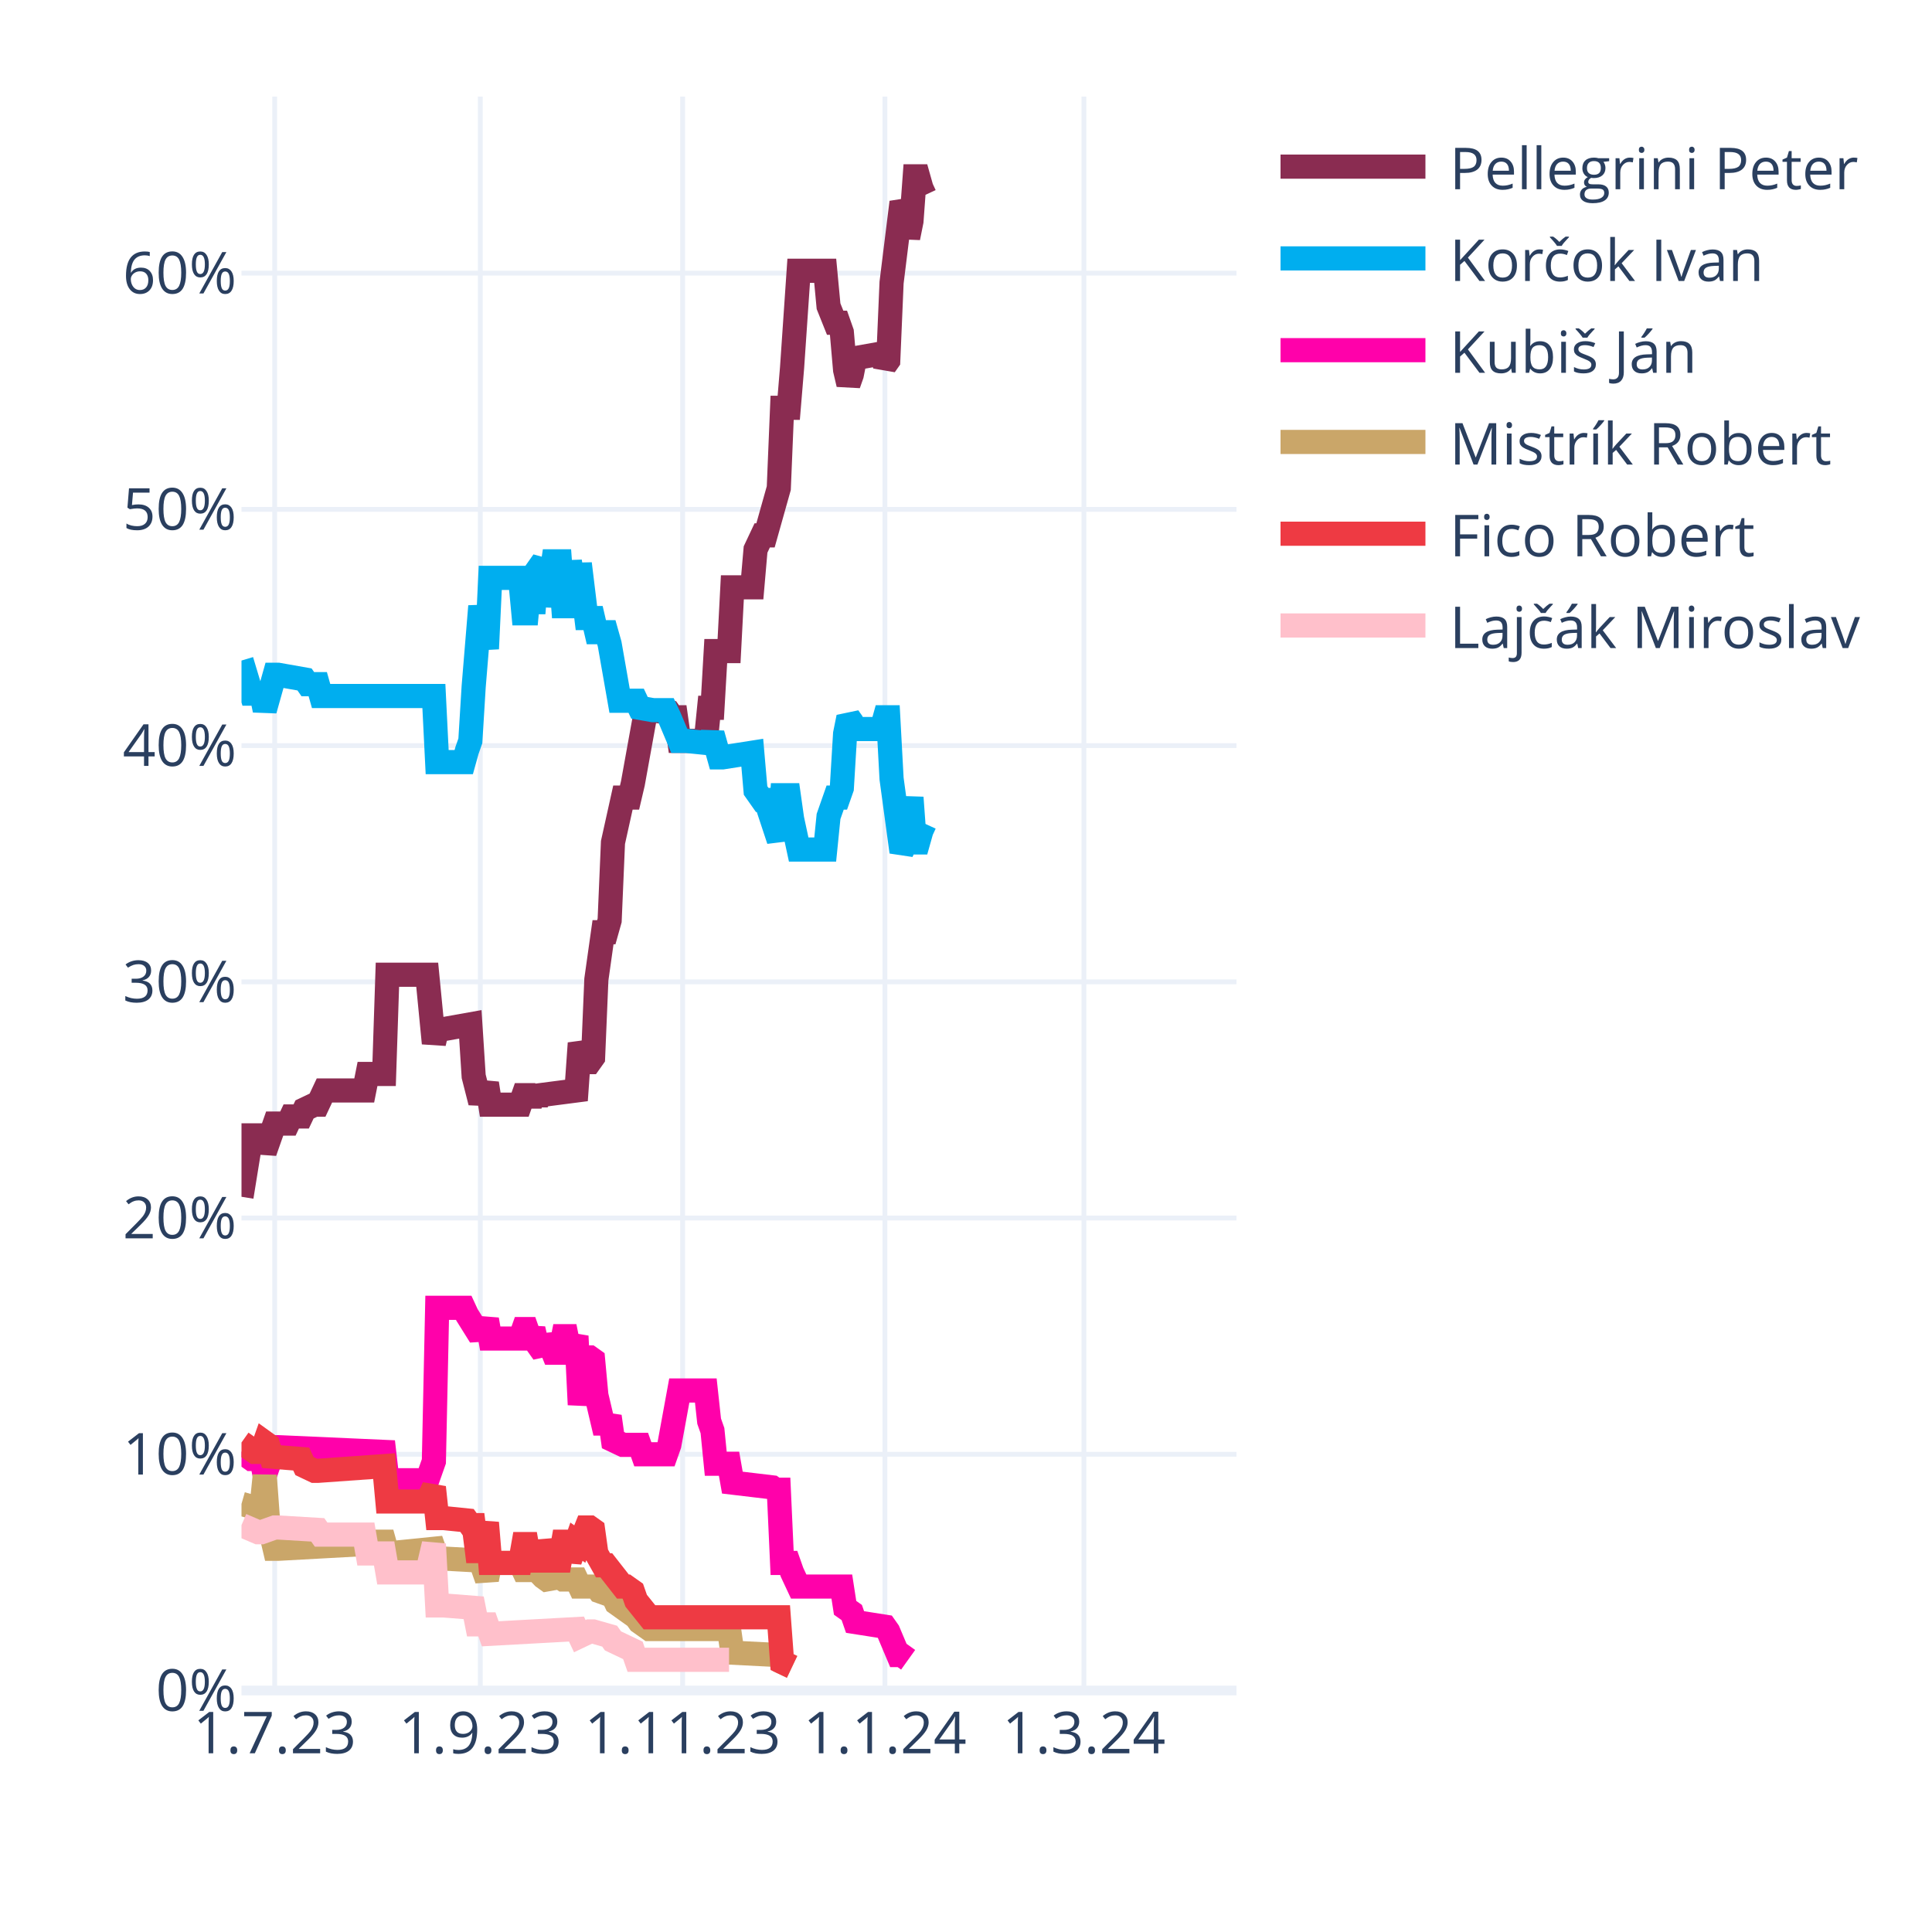
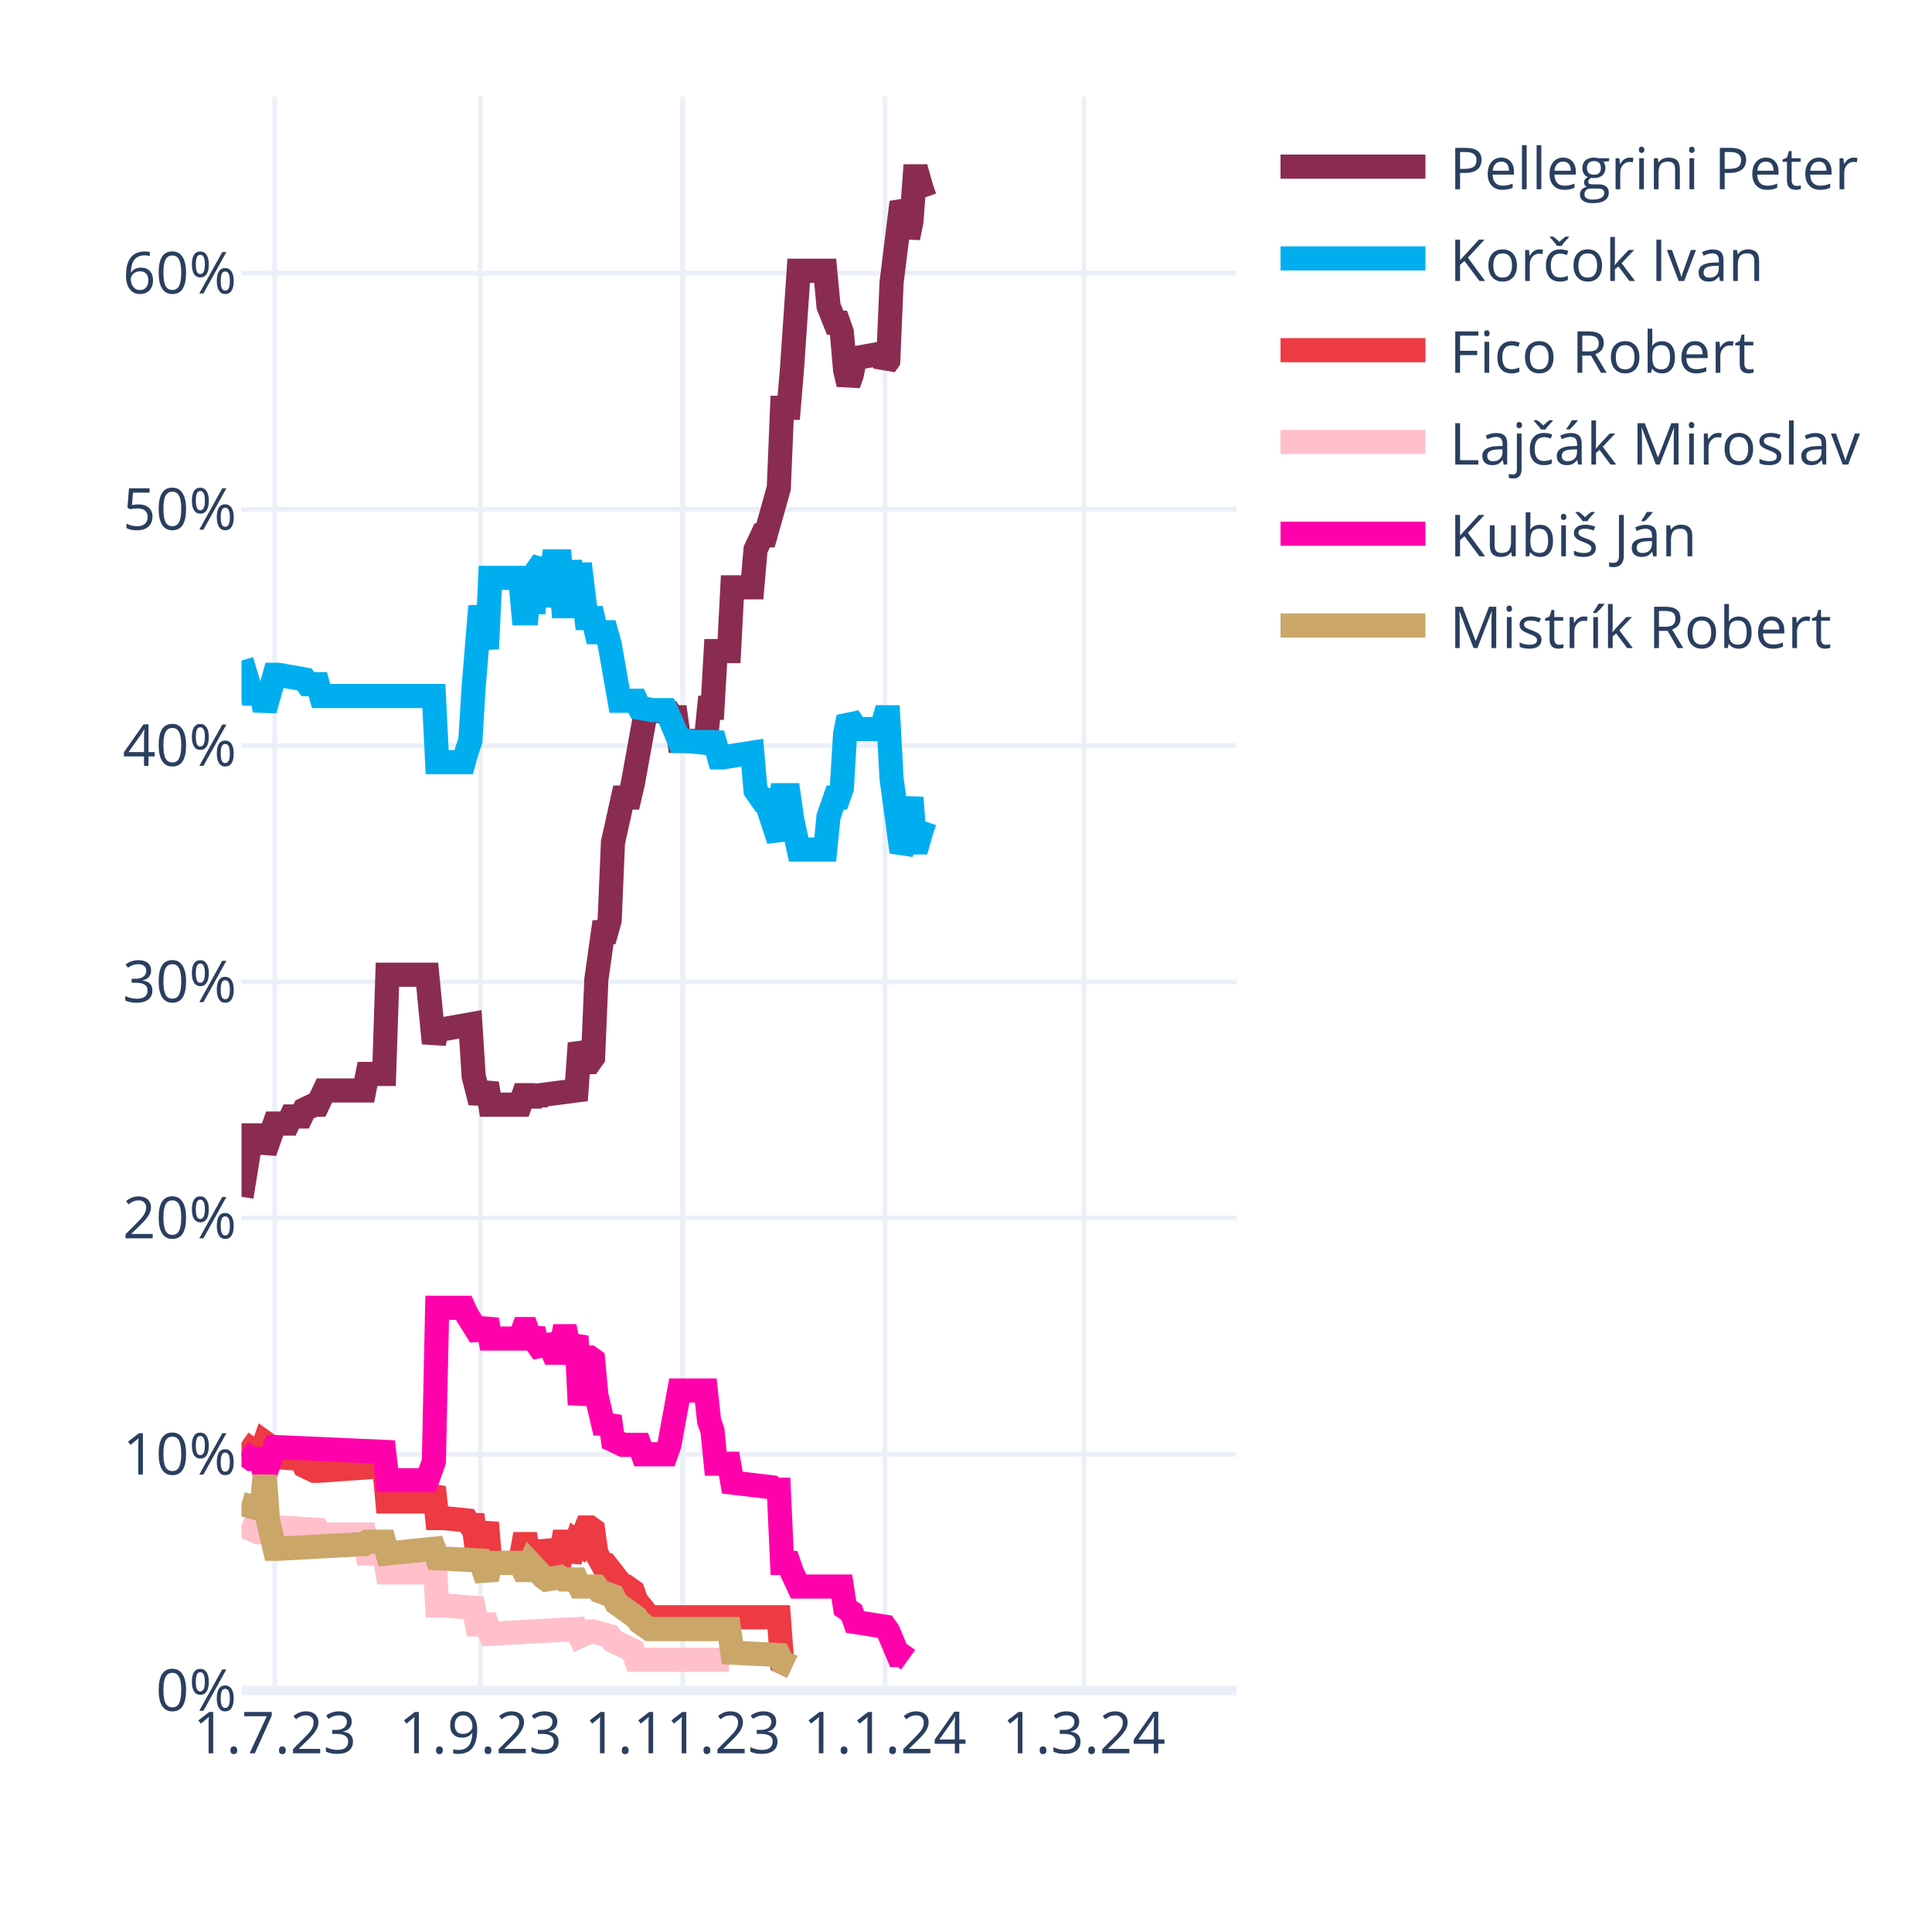
<svg xmlns="http://www.w3.org/2000/svg" class="main-svg" width="400" height="400" style="" viewBox="0 0 400 400">
  <rect x="0" y="0" width="400" height="400" style="fill: rgb(255, 255, 255); fill-opacity: 1;" />
-   <defs id="defs-e070c8">
+   <defs id="defs-56695b">
    <g class="clips">
-       <clipPath id="clipe070c8xyplot" class="plotclip">
+       <clipPath id="clip56695bxyplot" class="plotclip">
        <rect width="206" height="330" />
      </clipPath>
-       <clipPath class="axesclip" id="clipe070c8x">
+       <clipPath class="axesclip" id="clip56695bx">
        <rect x="50" y="0" width="206" height="400" />
      </clipPath>
-       <clipPath class="axesclip" id="clipe070c8y">
+       <clipPath class="axesclip" id="clip56695by">
        <rect x="0" y="20" width="400" height="330" />
      </clipPath>
-       <clipPath class="axesclip" id="clipe070c8xy">
+       <clipPath class="axesclip" id="clip56695bxy">
        <rect x="50" y="20" width="206" height="330" />
      </clipPath>
    </g>
    <g class="gradients" />
    <g class="patterns" />
  </defs>
  <g class="bglayer" />
  <g class="layer-below">
    <g class="imagelayer" />
    <g class="shapelayer" />
  </g>
  <g class="cartesianlayer">
    <g class="subplot xy">
      <g class="layer-subplot">
        <g class="shapelayer" />
        <g class="imagelayer" />
      </g>
      <g class="minor-gridlayer">
        <g class="x" />
        <g class="y" />
      </g>
      <g class="gridlayer">
        <g class="x">
          <path class="xgrid crisp" transform="translate(56.87,0)" d="M0,20v330" style="stroke: rgb(235, 240, 248); stroke-opacity: 1; stroke-width: 1px;" />
          <path class="xgrid crisp" transform="translate(99.44,0)" d="M0,20v330" style="stroke: rgb(235, 240, 248); stroke-opacity: 1; stroke-width: 1px;" />
          <path class="xgrid crisp" transform="translate(141.33,0)" d="M0,20v330" style="stroke: rgb(235, 240, 248); stroke-opacity: 1; stroke-width: 1px;" />
          <path class="xgrid crisp" transform="translate(183.21,0)" d="M0,20v330" style="stroke: rgb(235, 240, 248); stroke-opacity: 1; stroke-width: 1px;" />
          <path class="xgrid crisp" transform="translate(224.41,0)" d="M0,20v330" style="stroke: rgb(235, 240, 248); stroke-opacity: 1; stroke-width: 1px;" />
        </g>
        <g class="y">
          <path class="ygrid crisp" transform="translate(0,301.09)" d="M50,0h206" style="stroke: rgb(235, 240, 248); stroke-opacity: 1; stroke-width: 1px;" />
          <path class="ygrid crisp" transform="translate(0,252.18)" d="M50,0h206" style="stroke: rgb(235, 240, 248); stroke-opacity: 1; stroke-width: 1px;" />
          <path class="ygrid crisp" transform="translate(0,203.28)" d="M50,0h206" style="stroke: rgb(235, 240, 248); stroke-opacity: 1; stroke-width: 1px;" />
          <path class="ygrid crisp" transform="translate(0,154.37)" d="M50,0h206" style="stroke: rgb(235, 240, 248); stroke-opacity: 1; stroke-width: 1px;" />
          <path class="ygrid crisp" transform="translate(0,105.46)" d="M50,0h206" style="stroke: rgb(235, 240, 248); stroke-opacity: 1; stroke-width: 1px;" />
          <path class="ygrid crisp" transform="translate(0,56.55)" d="M50,0h206" style="stroke: rgb(235, 240, 248); stroke-opacity: 1; stroke-width: 1px;" />
        </g>
      </g>
      <g class="zerolinelayer">
        <path class="yzl zl crisp" transform="translate(0,350)" d="M50,0h206" style="stroke: rgb(235, 240, 248); stroke-opacity: 1; stroke-width: 2px;" />
      </g>
      <path class="xlines-below" />
      <path class="ylines-below" />
      <g class="overlines-below" />
      <g class="xaxislayer-below" />
      <g class="yaxislayer-below" />
      <g class="overaxes-below" />
-       <g class="plot" transform="translate(50,20)" clip-path="url(#clipe070c8xyplot)">
+       <g class="plot" transform="translate(50,20)" clip-path="url(#clip56695bxyplot)">
        <g class="scatterlayer mlayer">
-           <g class="trace scatter trace1b20a9" style="stroke-miterlimit: 2; opacity: 1;">
-             <g class="fills" />
-             <g class="errorbars" />
-             <g class="lines">
-               <path class="js-line" d="M0,227.78L2.06,215.07L2.75,215.07L4.12,215.07L4.81,218.49L6.87,212.62L7.55,212.62L9.61,212.62L10.3,211.15L12.36,211.15L13.05,209.69L15.11,208.71L15.79,208.71L17.17,205.77L17.85,205.77L25.41,205.77L26.09,202.35L29.53,202.35L30.21,181.81L38.45,181.81L39.83,195.99L40.51,193.06L41.89,193.06L47.38,192.08L48.07,202.84L49.44,208.22L50.13,206.26L50.81,204.31L51.5,208.71L57.68,208.71L58.37,206.75L59.05,206.75L59.74,208.71L60.43,206.75L61.11,208.22L61.8,206.75L69.35,205.77L70.04,195.99L71.41,199.9L72.1,199.9L72.79,198.93L73.47,182.79L74.85,173.01L75.53,173.01L76.22,170.56L76.91,154.42L78.97,145.13L79.65,145.13L80.34,145.13L81.03,142.19L83.77,127.03L84.46,127.03L88.58,127.52L89.27,128.5L89.95,128.5L90.64,133.39L96.13,133.39L96.82,126.54L97.51,126.54L98.19,114.8L100.94,114.8L101.63,101.6L105.75,101.6L106.43,93.77L107.81,90.84L108.49,90.84L111.24,81.06L111.93,64.43L113.3,64.43L113.99,56.12L115.36,36.06L116.05,36.06L120.85,36.06L121.54,43.4L122.91,46.82L123.6,46.82L124.29,48.78L124.97,56.6L125.66,59.54L126.35,57.58L127.03,54.16L132.53,53.18L133.21,55.63L133.9,54.65L134.59,38.51L136.65,21.88L137.33,23.35L138.02,29.22L138.71,25.79L139.39,16.5L140.08,16.5L140.77,18.95L141.45,20.41" style="vector-effect: none; fill: none; stroke: rgb(138, 44, 81); stroke-opacity: 1; stroke-width: 5px; opacity: 1;" />
-             </g>
-             <g class="points" />
-             <g class="text" />
-           </g>
-           <g class="trace scatter trace9c14cb" style="stroke-miterlimit: 2; opacity: 1;">
-             <g class="fills" />
-             <g class="errorbars" />
-             <g class="lines">
-               <path class="js-line" d="M0,116.76L2.06,123.61L2.75,123.61L4.12,123.61L4.81,127.03L6.87,119.7L7.55,119.7L13.05,120.67L13.73,121.65L15.79,121.65L16.48,124.1L39.83,124.1L40.51,137.79L46.01,137.79L46.69,135.35L47.38,133.39L48.07,122.14L49.44,105.51L50.13,109.91L50.81,114.32L51.5,99.64L57.68,99.64L58.37,106.98L59.05,106.98L59.74,99.64L60.43,106.98L61.11,98.18L62.49,96.22L63.17,105.51L64.55,96.22L65.23,96.22L65.92,96.22L66.61,105.51L67.29,105.51L67.98,96.22L69.35,105.51L70.04,96.71L71.41,107.96L72.1,107.96L72.79,107.96L73.47,110.89L75.53,110.89L76.22,113.34L78.28,125.08L78.97,125.08L81.71,125.08L82.4,126.54L85.15,127.03L85.83,127.03L87.89,127.03L88.58,128.5L90.64,133.39L92.01,133.39L96.82,133.88L97.51,131.92L98.88,136.81L99.57,136.81L105.75,135.84L106.43,143.66L107.81,145.62L108.49,145.62L111.24,153.93L111.93,144.64L113.3,144.64L113.99,149.53L115.36,155.89L116.05,155.89L120.85,155.89L121.54,149.04L122.91,145.13L123.6,145.13L124.29,143.17L124.97,131.92L125.66,128.5L126.35,129.48L127.03,130.94L132.53,130.94L133.21,128.5L133.9,128.5L134.59,141.22L136.65,156.38L137.33,154.91L138.71,145.13L139.39,154.42L140.08,154.42L140.77,151.98L141.45,150.51" style="vector-effect: none; fill: none; stroke: rgb(0, 174, 239); stroke-opacity: 1; stroke-width: 5px; opacity: 1;" />
-             </g>
-             <g class="points" />
-             <g class="text" />
-           </g>
-           <g class="trace scatter trace6af3cd" style="stroke-miterlimit: 2; opacity: 1;">
+           <g class="trace scatter tracec38171" style="stroke-miterlimit: 2; opacity: 1;">
+             <g class="fills" />
+             <g class="errorbars" />
+             <g class="lines">
+               <path class="js-line" d="M0,227.78L2.06,215.07L2.75,215.07L4.12,215.07L4.81,218.49L6.87,212.62L7.55,212.62L9.61,212.62L10.3,211.15L12.36,211.15L13.05,209.69L15.11,208.71L15.79,208.71L17.17,205.77L17.85,205.77L25.41,205.77L26.09,202.35L29.53,202.35L30.21,181.81L38.45,181.81L39.83,195.99L40.51,193.06L41.89,193.06L47.38,192.08L48.07,202.84L49.44,208.22L50.13,206.26L50.81,204.31L51.5,208.71L57.68,208.71L58.37,206.75L59.05,206.75L59.74,208.71L60.43,206.75L61.11,208.22L61.8,206.75L69.35,205.77L70.04,195.99L71.41,199.9L72.1,199.9L72.79,198.93L73.47,182.79L74.85,173.01L75.53,173.01L76.22,170.56L76.91,154.42L78.97,145.13L79.65,145.13L80.34,145.13L81.03,142.19L83.77,127.03L84.46,127.03L88.58,127.52L89.27,128.5L89.95,128.5L90.64,133.39L96.13,133.39L96.82,126.54L97.51,126.54L98.19,114.8L100.94,114.8L101.63,101.6L105.75,101.6L106.43,93.77L107.81,90.84L108.49,90.84L111.24,81.06L111.93,64.43L113.3,64.43L113.99,56.12L115.36,36.06L116.05,36.06L120.85,36.06L121.54,43.4L122.91,46.82L123.6,46.82L124.29,48.78L124.97,56.6L125.66,59.54L126.35,57.58L127.03,54.16L132.53,53.18L133.21,55.63L133.9,54.65L134.59,38.51L136.65,21.88L137.33,23.35L138.02,29.22L138.71,25.79L139.39,16.5L140.08,16.5L140.77,18.95L141.45,20.9" style="vector-effect: none; fill: none; stroke: rgb(138, 44, 81); stroke-opacity: 1; stroke-width: 5px; opacity: 1;" />
+             </g>
+             <g class="points" />
+             <g class="text" />
+           </g>
+           <g class="trace scatter trace0c78e6" style="stroke-miterlimit: 2; opacity: 1;">
+             <g class="fills" />
+             <g class="errorbars" />
+             <g class="lines">
+               <path class="js-line" d="M0,116.76L2.06,123.61L2.75,123.61L4.12,123.61L4.81,127.03L6.87,119.7L7.55,119.7L13.05,120.67L13.73,121.65L15.79,121.65L16.48,124.1L39.83,124.1L40.51,137.79L46.01,137.79L46.69,135.35L47.38,133.39L48.07,122.14L49.44,105.51L50.13,109.91L50.81,114.32L51.5,99.64L57.68,99.64L58.37,106.98L59.05,106.98L59.74,99.64L60.43,106.98L61.11,98.18L62.49,96.22L63.17,105.51L64.55,96.22L65.23,96.22L65.92,96.22L66.61,105.51L67.29,105.51L67.98,96.22L69.35,105.51L70.04,96.71L71.41,107.96L72.1,107.96L72.79,107.96L73.47,110.89L75.53,110.89L76.22,113.34L78.28,125.08L78.97,125.08L81.71,125.08L82.4,126.54L85.15,127.03L85.83,127.03L87.89,127.03L88.58,128.5L90.64,133.39L92.01,133.39L96.82,133.88L97.51,131.92L98.88,136.81L99.57,136.81L105.75,135.84L106.43,143.66L107.81,145.62L108.49,145.62L111.24,153.93L111.93,144.64L113.3,144.64L113.99,149.53L115.36,155.89L116.05,155.89L120.85,155.89L121.54,149.04L122.91,145.13L123.6,145.13L124.29,143.17L124.97,131.92L125.66,128.5L126.35,129.48L127.03,130.94L132.53,130.94L133.21,128.5L133.9,128.5L134.59,141.22L136.65,156.38L137.33,154.91L138.71,145.13L139.39,154.42L140.08,154.42L140.77,151.98L141.45,150.02" style="vector-effect: none; fill: none; stroke: rgb(0, 174, 239); stroke-opacity: 1; stroke-width: 5px; opacity: 1;" />
+             </g>
+             <g class="points" />
+             <g class="text" />
+           </g>
+           <g class="trace scatter tracec64658" style="stroke-miterlimit: 2; opacity: 1;">
+             <g class="fills" />
+             <g class="errorbars" />
+             <g class="lines">
+               <path class="js-line" d="M0,278.65L2.75,280.6L3.43,280.6L4.12,280.6L4.81,278.65L5.49,279.14L6.18,281.58L12.36,282.07L13.05,283.54L15.11,284.52L15.79,284.52L29.53,283.54L30.21,290.87L38.45,290.87L39.83,287.94L40.51,294.3L41.89,294.3L46.69,294.79L47.38,295.76L48.07,295.76L48.75,301.14L49.44,301.14L50.13,298.21L50.81,295.28L51.5,303.59L57.68,303.59L58.37,299.68L59.05,299.68L59.74,303.59L60.43,299.68L61.11,303.1L62.49,303.1L63.17,299.19L64.55,303.1L65.23,303.1L65.92,303.1L66.61,299.19L67.29,299.19L67.98,303.1L69.35,299.19L70.04,299.68L71.41,296.25L72.1,296.25L72.79,296.74L73.47,301.63L74.85,304.08L75.53,304.08L78.97,308.48L79.65,308.48L81.03,309.46L81.71,311.41L84.46,314.84L85.15,314.84L111.24,314.84L111.93,324.13L113.99,325.11" style="vector-effect: none; fill: none; stroke: rgb(238, 58, 67); stroke-opacity: 1; stroke-width: 5px; opacity: 1;" />
+             </g>
+             <g class="points" />
+             <g class="text" />
+           </g>
+           <g class="trace scatter traceeb6fa9" style="stroke-miterlimit: 2; opacity: 1;">
+             <g class="fills" />
+             <g class="errorbars" />
+             <g class="lines">
+               <path class="js-line" d="M0,295.76L3.43,297.23L4.12,297.23L6.87,296.25L7.55,296.25L15.79,296.74L16.48,297.72L25.41,297.72L26.09,301.63L29.53,301.63L30.21,305.55L38.45,305.55L39.83,299.68L40.51,312.39L41.89,312.39L48.07,312.88L48.75,316.31L50.81,316.31L51.5,318.26L69.35,317.28L70.04,318.75L72.1,317.77L72.79,317.77L76.22,318.75L76.91,319.73L81.03,321.69L81.71,323.64L100.94,323.64" style="vector-effect: none; fill: none; stroke: rgb(255, 192, 203); stroke-opacity: 1; stroke-width: 5px; opacity: 1;" />
+             </g>
+             <g class="points" />
+             <g class="text" />
+           </g>
+           <g class="trace scatter traceed3ec2" style="stroke-miterlimit: 2; opacity: 1;">
            <g class="fills" />
            <g class="errorbars" />
            <g class="lines">
              <path class="js-line" d="M0,280.6L2.06,282.07L2.75,282.07L4.12,282.07L4.81,285.49L6.87,279.62L7.55,279.62L29.53,280.6L30.21,286.47L38.45,286.47L39.83,282.56L40.51,250.77L41.89,250.77L46.01,250.77L46.69,252.24L49.44,256.64L50.13,255.17L50.81,253.21L51.5,257.13L57.68,257.13L58.37,255.17L59.05,255.17L59.74,257.13L60.43,255.17L61.11,258.11L62.49,260.06L63.17,256.64L64.55,260.06L65.23,260.06L65.92,260.06L66.61,256.64L67.29,256.64L67.98,260.06L69.35,256.64L70.04,270.82L71.41,261.04L72.1,261.04L72.79,261.53L73.47,268.87L74.85,274.73L75.53,274.73L76.22,273.27L76.91,278.16L78.97,279.14L79.65,279.14L82.4,279.14L83.09,281.09L87.89,281.09L88.58,279.14L90.64,267.89L92.01,267.89L96.13,267.89L96.82,274.24L97.51,276.2L98.19,283.05L100.94,283.05L101.63,286.96L109.87,287.94L110.55,288.43L111.24,288.43L111.93,303.59L113.3,303.59L113.99,305.55L115.36,308.48L116.05,308.48L124.29,308.48L124.97,312.88L126.35,313.86L127.03,315.82L133.21,316.79L133.9,317.77L135.96,322.66L136.65,322.66L138.02,323.64" style="vector-effect: none; fill: none; stroke: rgb(255, 1, 170); stroke-opacity: 1; stroke-width: 5px; opacity: 1;" />
            </g>
            <g class="points" />
            <g class="text" />
          </g>
-           <g class="trace scatter traceb10443" style="stroke-miterlimit: 2; opacity: 1;">
+           <g class="trace scatter trace8846b2" style="stroke-miterlimit: 2; opacity: 1;">
            <g class="fills" />
            <g class="errorbars" />
            <g class="lines">
              <path class="js-line" d="M0,291.36L3.43,292.34L4.12,292.34L4.81,285.49L5.49,294.79L6.87,300.66L7.55,300.66L25.41,299.68L26.09,299.19L29.53,299.19L30.21,301.63L39.83,300.66L40.51,302.61L49.44,303.1L50.13,305.06L50.81,307.01L51.5,303.59L57.68,303.59L58.37,305.06L59.05,305.06L59.74,303.59L62.49,306.52L63.17,307.01L65.92,306.52L66.61,307.01L69.35,307.01L70.04,308.48L73.47,308.48L74.16,309.46L76.91,310.44L77.59,311.9L81.71,314.84L82.4,315.82L84.46,317.28L85.15,317.28L100.94,317.28L101.63,322.17L111.24,322.66L111.93,324.13L113.99,325.11" style="vector-effect: none; fill: none; stroke: rgb(202, 166, 105); stroke-opacity: 1; stroke-width: 5px; opacity: 1;" />
-             </g>
-             <g class="points" />
-             <g class="text" />
-           </g>
-           <g class="trace scatter trace182a38" style="stroke-miterlimit: 2; opacity: 1;">
-             <g class="fills" />
-             <g class="errorbars" />
-             <g class="lines">
-               <path class="js-line" d="M0,278.65L2.75,280.6L3.43,280.6L4.12,280.6L4.81,278.65L5.49,279.14L6.18,281.58L12.36,282.07L13.05,283.54L15.11,284.52L15.79,284.52L29.53,283.54L30.21,290.87L38.45,290.87L39.83,287.94L40.51,294.3L41.89,294.3L46.69,294.79L47.38,295.76L48.07,295.76L48.75,301.14L49.44,301.14L50.13,298.21L50.81,295.28L51.5,303.59L57.68,303.59L58.37,299.68L59.05,299.68L59.74,303.59L60.43,299.68L61.11,303.1L62.49,303.1L63.17,299.19L64.55,303.1L65.23,303.1L65.92,303.1L66.61,299.19L67.29,299.19L67.98,303.1L69.35,299.19L70.04,299.68L71.41,296.25L72.1,296.25L72.79,296.74L73.47,301.63L74.85,304.08L75.53,304.08L78.97,308.48L79.65,308.48L81.03,309.46L81.71,311.41L84.46,314.84L85.15,314.84L111.24,314.84L111.93,324.13L113.99,325.11" style="vector-effect: none; fill: none; stroke: rgb(238, 58, 67); stroke-opacity: 1; stroke-width: 5px; opacity: 1;" />
-             </g>
-             <g class="points" />
-             <g class="text" />
-           </g>
-           <g class="trace scatter trace9fa1d6" style="stroke-miterlimit: 2; opacity: 1;">
-             <g class="fills" />
-             <g class="errorbars" />
-             <g class="lines">
-               <path class="js-line" d="M0,295.76L3.43,297.23L4.12,297.23L6.87,296.25L7.55,296.25L15.79,296.74L16.48,297.72L25.41,297.72L26.09,301.63L29.53,301.63L30.21,305.55L38.45,305.55L39.83,299.68L40.51,312.39L41.89,312.39L48.07,312.88L48.75,316.31L50.81,316.31L51.5,318.26L69.35,317.28L70.04,318.75L72.1,317.77L72.79,317.77L76.22,318.75L76.91,319.73L81.03,321.69L81.71,323.64L100.94,323.64" style="vector-effect: none; fill: none; stroke: rgb(255, 192, 203); stroke-opacity: 1; stroke-width: 5px; opacity: 1;" />
            </g>
            <g class="points" />
            <g class="text" />
          </g>
        </g>
      </g>
      <g class="overplot" />
      <path class="xlines-above crisp" d="M0,0" style="fill: none;" />
      <path class="ylines-above crisp" d="M0,0" style="fill: none;" />
      <g class="overlines-above" />
      <g class="xaxislayer-above">
        <g class="xtick">
          <text text-anchor="middle" x="0" y="363" transform="translate(56.87,0)" style="font-family: 'Open Sans', verdana, arial, sans-serif; font-size: 12px; fill: rgb(42, 63, 95); fill-opacity: 1; white-space: pre; opacity: 1;">1.7.23</text>
        </g>
        <g class="xtick">
          <text text-anchor="middle" x="0" y="363" style="font-family: 'Open Sans', verdana, arial, sans-serif; font-size: 12px; fill: rgb(42, 63, 95); fill-opacity: 1; white-space: pre; opacity: 1;" transform="translate(99.44,0)">1.9.23</text>
        </g>
        <g class="xtick">
          <text text-anchor="middle" x="0" y="363" style="font-family: 'Open Sans', verdana, arial, sans-serif; font-size: 12px; fill: rgb(42, 63, 95); fill-opacity: 1; white-space: pre; opacity: 1;" transform="translate(141.33,0)">1.11.23</text>
        </g>
        <g class="xtick">
          <text text-anchor="middle" x="0" y="363" style="font-family: 'Open Sans', verdana, arial, sans-serif; font-size: 12px; fill: rgb(42, 63, 95); fill-opacity: 1; white-space: pre; opacity: 1;" transform="translate(183.21,0)">1.1.24</text>
        </g>
        <g class="xtick">
          <text text-anchor="middle" x="0" y="363" style="font-family: 'Open Sans', verdana, arial, sans-serif; font-size: 12px; fill: rgb(42, 63, 95); fill-opacity: 1; white-space: pre; opacity: 1;" transform="translate(224.41,0)">1.3.24</text>
        </g>
      </g>
      <g class="yaxislayer-above">
        <g class="ytick">
          <text text-anchor="end" x="49" y="4.2" transform="translate(0,350)" style="font-family: 'Open Sans', verdana, arial, sans-serif; font-size: 12px; fill: rgb(42, 63, 95); fill-opacity: 1; white-space: pre; opacity: 1;">0%</text>
        </g>
        <g class="ytick">
          <text text-anchor="end" x="49" y="4.2" style="font-family: 'Open Sans', verdana, arial, sans-serif; font-size: 12px; fill: rgb(42, 63, 95); fill-opacity: 1; white-space: pre; opacity: 1;" transform="translate(0,301.09)">10%</text>
        </g>
        <g class="ytick">
          <text text-anchor="end" x="49" y="4.2" style="font-family: 'Open Sans', verdana, arial, sans-serif; font-size: 12px; fill: rgb(42, 63, 95); fill-opacity: 1; white-space: pre; opacity: 1;" transform="translate(0,252.18)">20%</text>
        </g>
        <g class="ytick">
          <text text-anchor="end" x="49" y="4.2" style="font-family: 'Open Sans', verdana, arial, sans-serif; font-size: 12px; fill: rgb(42, 63, 95); fill-opacity: 1; white-space: pre; opacity: 1;" transform="translate(0,203.28)">30%</text>
        </g>
        <g class="ytick">
          <text text-anchor="end" x="49" y="4.2" style="font-family: 'Open Sans', verdana, arial, sans-serif; font-size: 12px; fill: rgb(42, 63, 95); fill-opacity: 1; white-space: pre; opacity: 1;" transform="translate(0,154.37)">40%</text>
        </g>
        <g class="ytick">
          <text text-anchor="end" x="49" y="4.2" style="font-family: 'Open Sans', verdana, arial, sans-serif; font-size: 12px; fill: rgb(42, 63, 95); fill-opacity: 1; white-space: pre; opacity: 1;" transform="translate(0,105.46)">50%</text>
        </g>
        <g class="ytick">
          <text text-anchor="end" x="49" y="4.2" style="font-family: 'Open Sans', verdana, arial, sans-serif; font-size: 12px; fill: rgb(42, 63, 95); fill-opacity: 1; white-space: pre; opacity: 1;" transform="translate(0,56.55)">60%</text>
        </g>
      </g>
      <g class="overaxes-above" />
    </g>
  </g>
  <g class="polarlayer" />
  <g class="smithlayer" />
  <g class="ternarylayer" />
  <g class="geolayer" />
  <g class="funnelarealayer" />
  <g class="pielayer" />
  <g class="iciclelayer" />
  <g class="treemaplayer" />
  <g class="sunburstlayer" />
  <g class="glimages" />
-   <defs id="topdefs-e070c8">
+   <defs id="topdefs-56695b">
    <g class="clips" />
-     <clipPath id="legende070c8">
+     <clipPath id="legend56695b">
      <rect width="128" height="124" x="0" y="0" />
    </clipPath>
  </defs>
  <g class="layer-above">
    <g class="imagelayer" />
    <g class="shapelayer" />
  </g>
  <g class="infolayer">
    <g class="legend" pointer-events="all" transform="translate(260.12,20)">
      <rect class="bg" shape-rendering="crispEdges" width="128" height="124" x="0" y="0" style="stroke: rgb(68, 68, 68); stroke-opacity: 1; fill: rgb(255, 255, 255); fill-opacity: 1; stroke-width: 0px;" />
-       <g class="scrollbox" transform="" clip-path="url(#legende070c8)">
+       <g class="scrollbox" transform="" clip-path="url(#legend56695b)">
        <g class="groups">
          <g class="traces" transform="translate(0,14.5)" style="opacity: 1;">
            <text class="legendtext" text-anchor="start" x="40" y="4.68" style="font-family: 'Open Sans', verdana, arial, sans-serif; font-size: 12px; fill: rgb(42, 63, 95); fill-opacity: 1; white-space: pre;">Pellegrini Peter</text>
            <g class="layers" style="opacity: 1;">
              <g class="legendfill" />
              <g class="legendlines">
                <path class="js-line" d="M5,0h30" style="fill: none; stroke: rgb(138, 44, 81); stroke-opacity: 1; stroke-width: 5px;" />
              </g>
              <g class="legendsymbols">
                <g class="legendpoints" />
              </g>
            </g>
            <rect class="legendtoggle" x="0" y="-9.5" width="122.703" height="19" style="fill: rgb(0, 0, 0); fill-opacity: 0;" />
          </g>
          <g class="traces" transform="translate(0,33.5)" style="opacity: 1;">
            <text class="legendtext" text-anchor="start" x="40" y="4.68" style="font-family: 'Open Sans', verdana, arial, sans-serif; font-size: 12px; fill: rgb(42, 63, 95); fill-opacity: 1; white-space: pre;">Korčok Ivan</text>
            <g class="layers" style="opacity: 1;">
              <g class="legendfill" />
              <g class="legendlines">
                <path class="js-line" d="M5,0h30" style="fill: none; stroke: rgb(0, 174, 239); stroke-opacity: 1; stroke-width: 5px;" />
              </g>
              <g class="legendsymbols">
                <g class="legendpoints" />
              </g>
            </g>
            <rect class="legendtoggle" x="0" y="-9.5" width="122.703" height="19" style="fill: rgb(0, 0, 0); fill-opacity: 0;" />
          </g>
          <g class="traces" transform="translate(0,52.5)" style="opacity: 1;">
+             <text class="legendtext" text-anchor="start" x="40" y="4.68" style="font-family: 'Open Sans', verdana, arial, sans-serif; font-size: 12px; fill: rgb(42, 63, 95); fill-opacity: 1; white-space: pre;">Fico Robert</text>
+             <g class="layers" style="opacity: 1;">
+               <g class="legendfill" />
+               <g class="legendlines">
+                 <path class="js-line" d="M5,0h30" style="fill: none; stroke: rgb(238, 58, 67); stroke-opacity: 1; stroke-width: 5px;" />
+               </g>
+               <g class="legendsymbols">
+                 <g class="legendpoints" />
+               </g>
+             </g>
+             <rect class="legendtoggle" x="0" y="-9.5" width="122.703" height="19" style="fill: rgb(0, 0, 0); fill-opacity: 0;" />
+           </g>
+           <g class="traces" transform="translate(0,71.5)" style="opacity: 1;">
+             <text class="legendtext" text-anchor="start" x="40" y="4.68" style="font-family: 'Open Sans', verdana, arial, sans-serif; font-size: 12px; fill: rgb(42, 63, 95); fill-opacity: 1; white-space: pre;">Lajčák Miroslav</text>
+             <g class="layers" style="opacity: 1;">
+               <g class="legendfill" />
+               <g class="legendlines">
+                 <path class="js-line" d="M5,0h30" style="fill: none; stroke: rgb(255, 192, 203); stroke-opacity: 1; stroke-width: 5px;" />
+               </g>
+               <g class="legendsymbols">
+                 <g class="legendpoints" />
+               </g>
+             </g>
+             <rect class="legendtoggle" x="0" y="-9.5" width="122.703" height="19" style="fill: rgb(0, 0, 0); fill-opacity: 0;" />
+           </g>
+           <g class="traces" transform="translate(0,90.5)" style="opacity: 1;">
            <text class="legendtext" text-anchor="start" x="40" y="4.68" style="font-family: 'Open Sans', verdana, arial, sans-serif; font-size: 12px; fill: rgb(42, 63, 95); fill-opacity: 1; white-space: pre;">Kubiš Ján</text>
            <g class="layers" style="opacity: 1;">
              <g class="legendfill" />
              <g class="legendlines">
                <path class="js-line" d="M5,0h30" style="fill: none; stroke: rgb(255, 1, 170); stroke-opacity: 1; stroke-width: 5px;" />
              </g>
              <g class="legendsymbols">
                <g class="legendpoints" />
              </g>
            </g>
            <rect class="legendtoggle" x="0" y="-9.5" width="122.703" height="19" style="fill: rgb(0, 0, 0); fill-opacity: 0;" />
          </g>
-           <g class="traces" transform="translate(0,71.5)" style="opacity: 1;">
+           <g class="traces" transform="translate(0,109.5)" style="opacity: 1;">
            <text class="legendtext" text-anchor="start" x="40" y="4.68" style="font-family: 'Open Sans', verdana, arial, sans-serif; font-size: 12px; fill: rgb(42, 63, 95); fill-opacity: 1; white-space: pre;">Mistrík Robert</text>
            <g class="layers" style="opacity: 1;">
              <g class="legendfill" />
              <g class="legendlines">
                <path class="js-line" d="M5,0h30" style="fill: none; stroke: rgb(202, 166, 105); stroke-opacity: 1; stroke-width: 5px;" />
-               </g>
-               <g class="legendsymbols">
-                 <g class="legendpoints" />
-               </g>
-             </g>
-             <rect class="legendtoggle" x="0" y="-9.5" width="122.703" height="19" style="fill: rgb(0, 0, 0); fill-opacity: 0;" />
-           </g>
-           <g class="traces" transform="translate(0,90.5)" style="opacity: 1;">
-             <text class="legendtext" text-anchor="start" x="40" y="4.68" style="font-family: 'Open Sans', verdana, arial, sans-serif; font-size: 12px; fill: rgb(42, 63, 95); fill-opacity: 1; white-space: pre;">Fico Robert</text>
-             <g class="layers" style="opacity: 1;">
-               <g class="legendfill" />
-               <g class="legendlines">
-                 <path class="js-line" d="M5,0h30" style="fill: none; stroke: rgb(238, 58, 67); stroke-opacity: 1; stroke-width: 5px;" />
-               </g>
-               <g class="legendsymbols">
-                 <g class="legendpoints" />
-               </g>
-             </g>
-             <rect class="legendtoggle" x="0" y="-9.5" width="122.703" height="19" style="fill: rgb(0, 0, 0); fill-opacity: 0;" />
-           </g>
-           <g class="traces" transform="translate(0,109.5)" style="opacity: 1;">
-             <text class="legendtext" text-anchor="start" x="40" y="4.68" style="font-family: 'Open Sans', verdana, arial, sans-serif; font-size: 12px; fill: rgb(42, 63, 95); fill-opacity: 1; white-space: pre;">Lajčák Miroslav</text>
-             <g class="layers" style="opacity: 1;">
-               <g class="legendfill" />
-               <g class="legendlines">
-                 <path class="js-line" d="M5,0h30" style="fill: none; stroke: rgb(255, 192, 203); stroke-opacity: 1; stroke-width: 5px;" />
              </g>
              <g class="legendsymbols">
                <g class="legendpoints" />
              </g>
            </g>
            <rect class="legendtoggle" x="0" y="-9.5" width="122.703" height="19" style="fill: rgb(0, 0, 0); fill-opacity: 0;" />
          </g>
        </g>
      </g>
      <rect class="scrollbar" rx="20" ry="3" width="0" height="0" x="0" y="0" style="fill: rgb(128, 139, 164); fill-opacity: 1;" />
    </g>
    <g class="g-gtitle" />
    <g class="g-xtitle" />
    <g class="g-ytitle" />
  </g>
</svg>
